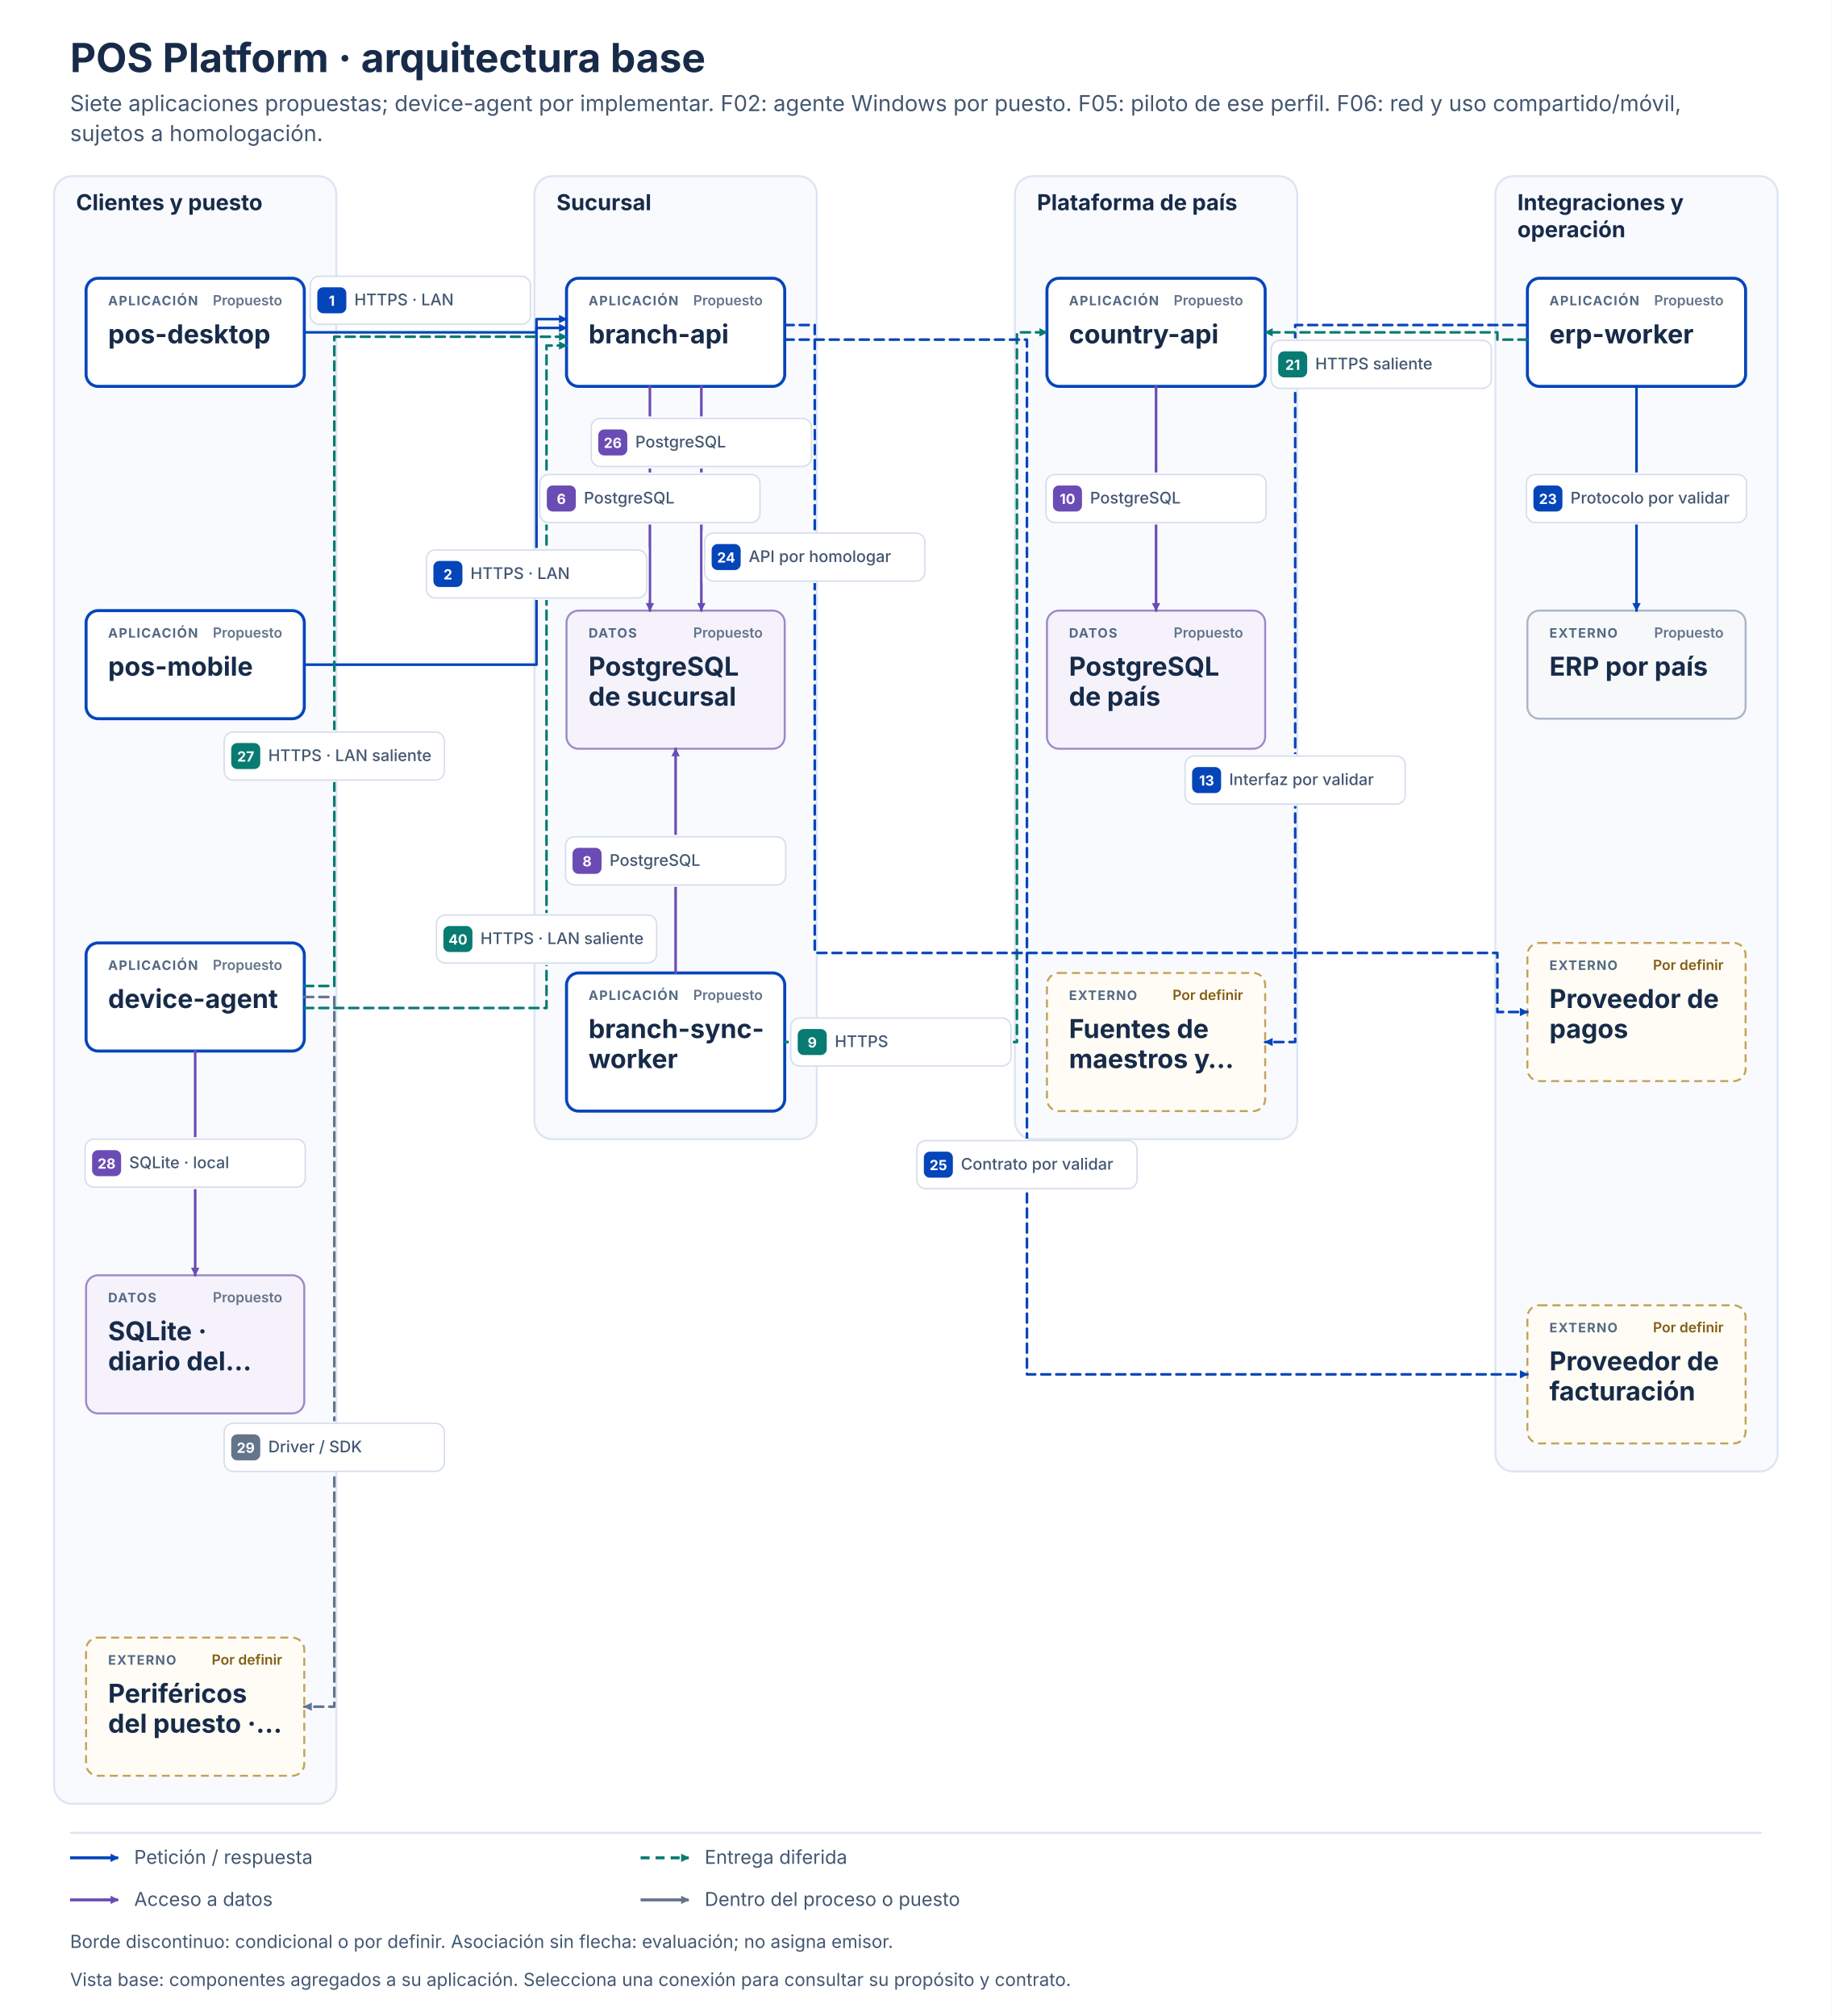
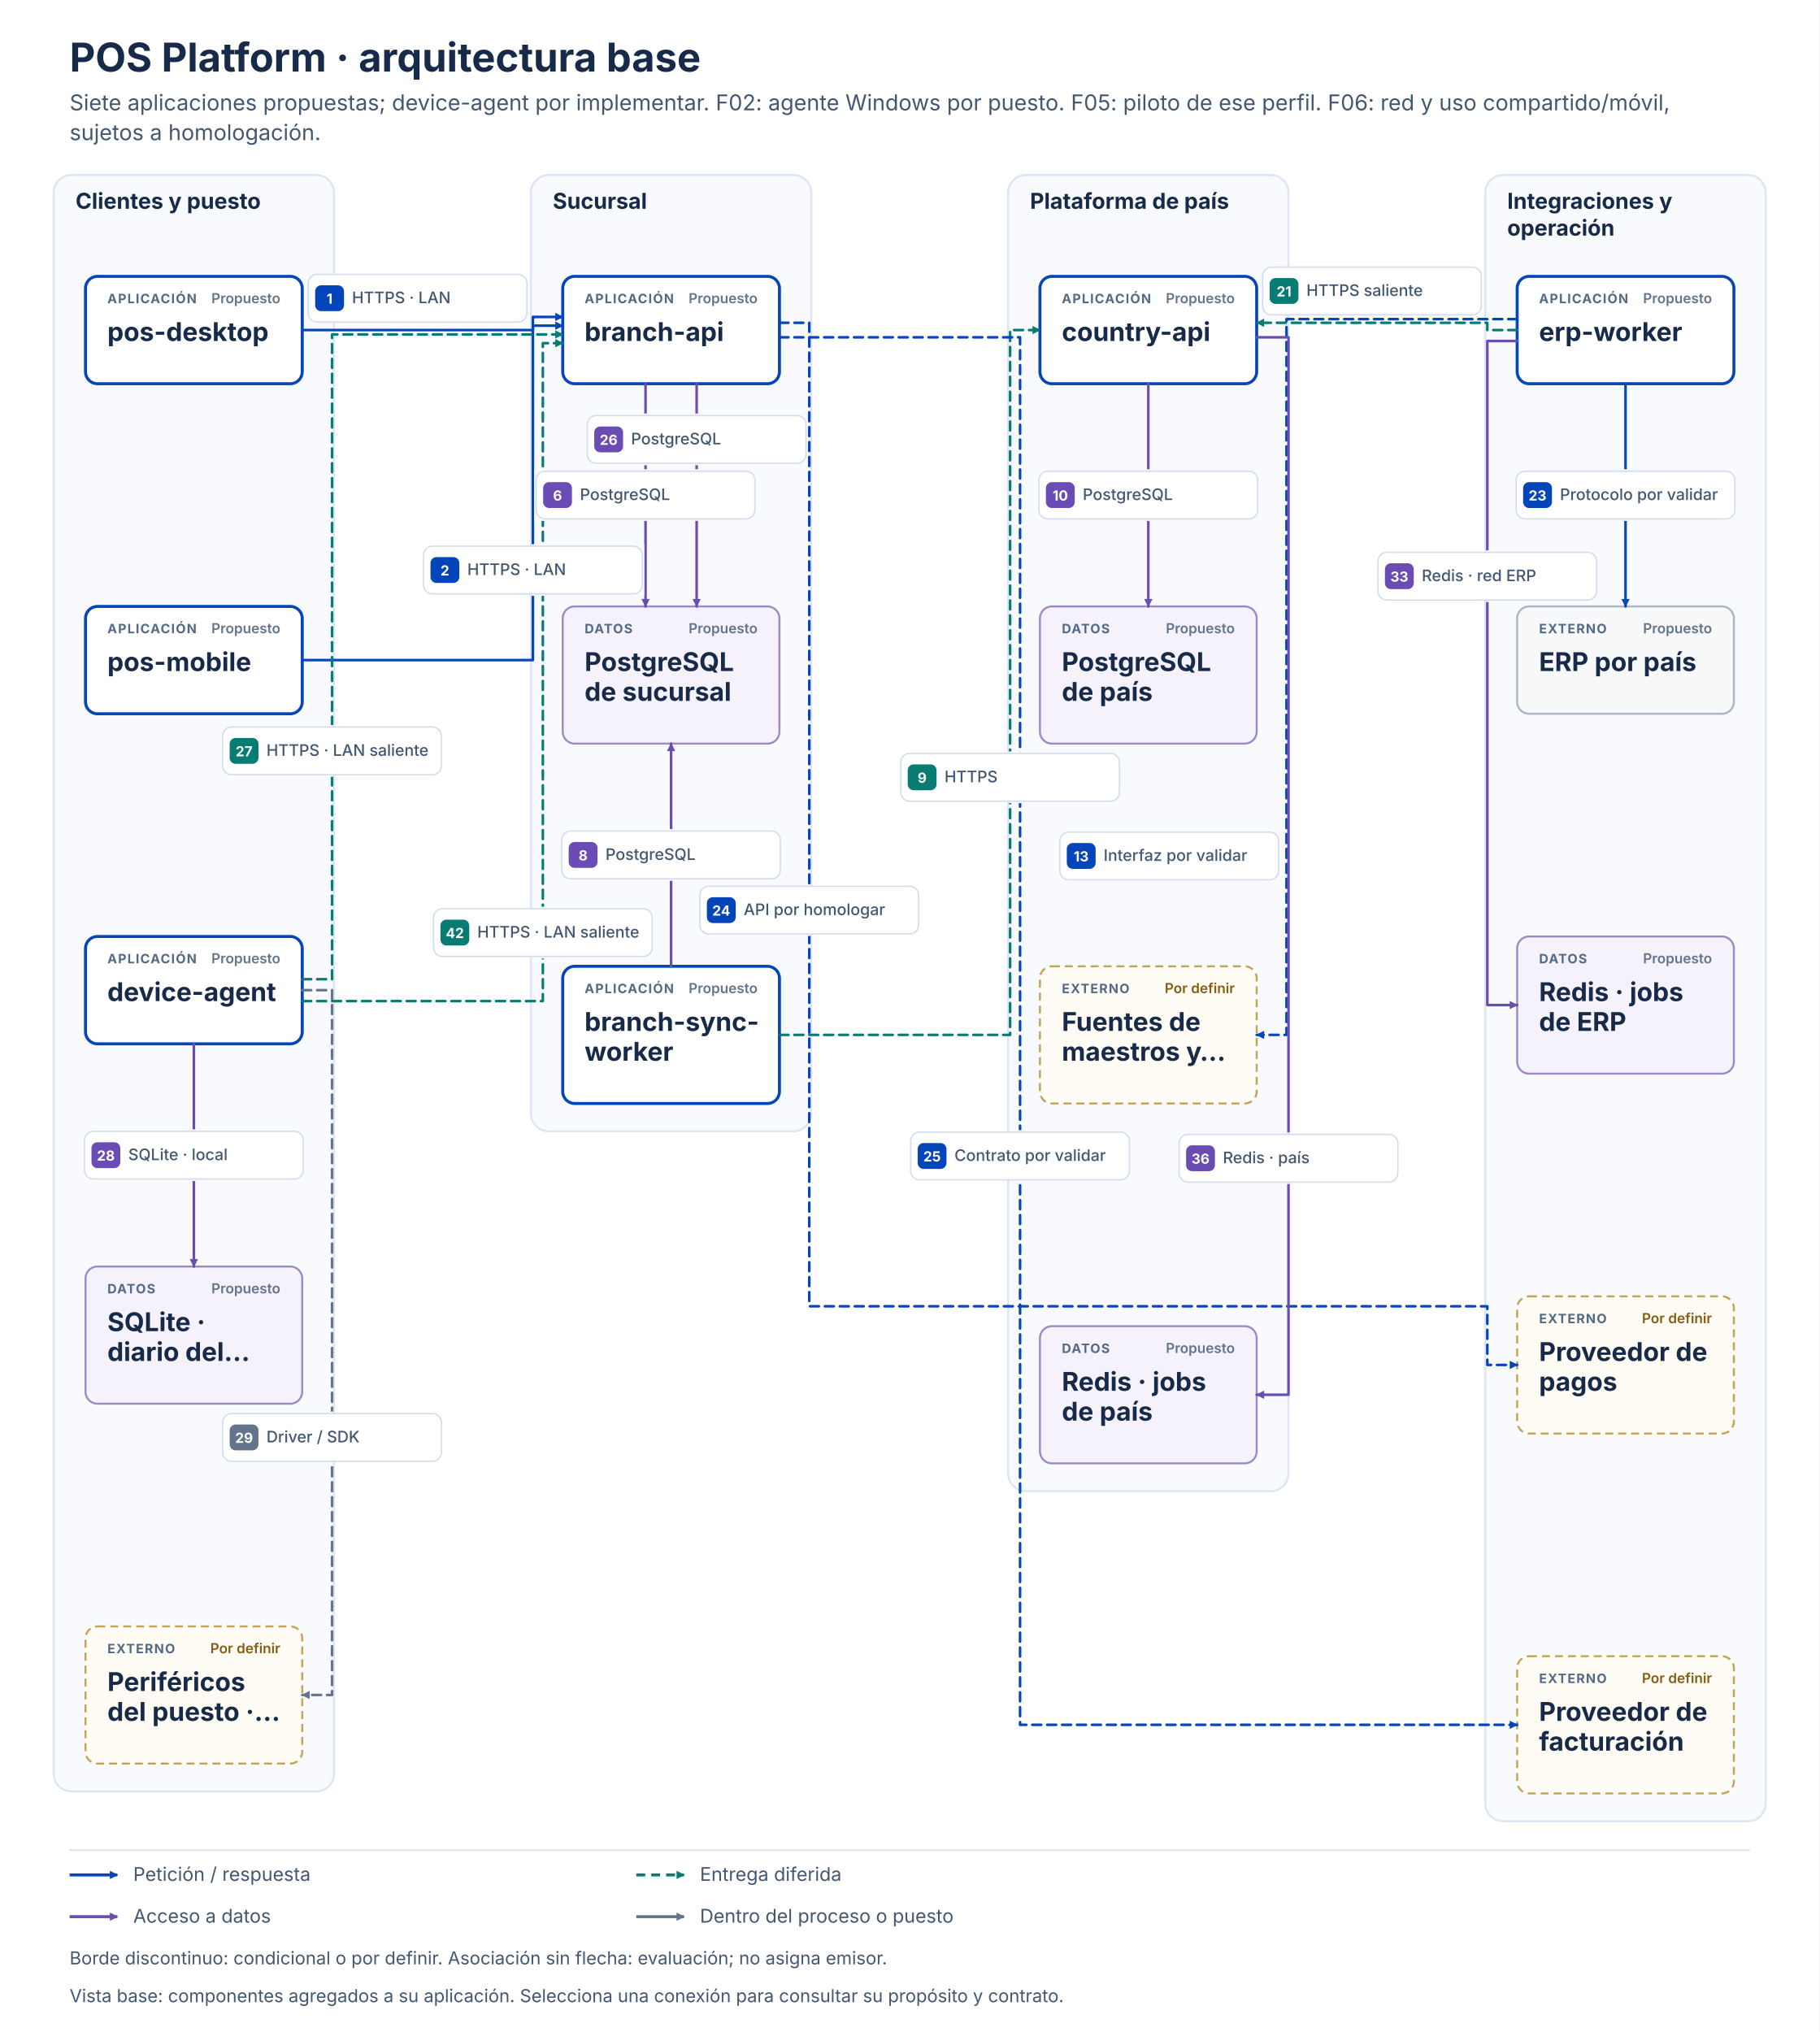
- <svg xmlns="http://www.w3.org/2000/svg" class="architecture-svg" viewBox="0 0 1830 2014" width="1830" height="2014" role="img" aria-labelledby="architecture-title architecture-description">
+ <svg xmlns="http://www.w3.org/2000/svg" class="architecture-svg" viewBox="0 0 1830 2044" width="1830" height="2044" role="img" aria-labelledby="architecture-title architecture-description">
  <defs>
    <style>
    .architecture-svg{font-family:Inter,system-ui,-apple-system,BlinkMacSystemFont,"Segoe UI",sans-serif;color:#172B49;background:#fff}
    .architecture-title,.architecture-node-title,.architecture-group-title{font-weight:700;fill:#172B49}
    .architecture-summary,.architecture-tech{fill:#435771}.architecture-tech{font-weight:500}
    .architecture-kind{font-weight:700;letter-spacing:1px;fill:#536984}.architecture-status{font-weight:600;fill:#64748B}
    .architecture-node-box{fill:#fff;stroke:#B4C5E3;stroke-width:2}.architecture-node[data-status="conditional"] .architecture-node-box,.architecture-node[data-status="unresolved"] .architecture-node-box{stroke-dasharray:8 5}
    .architecture-node[data-node-kind="app"] .architecture-node-box{stroke:#0545BA;stroke-width:3}.architecture-node[data-node-kind="data"] .architecture-node-box{fill:#F5F2FC;stroke:#9D89C8}
    .architecture-node[data-node-kind="external"] .architecture-node-box{fill:#F7F8FA;stroke:#AAB6C7}.architecture-node[data-status="unresolved"] .architecture-node-box{fill:#FFFCF5;stroke:#C5A256}
    .architecture-node[data-status="conditional"] .architecture-status{fill:#825D13}.architecture-node[data-status="unresolved"] .architecture-status{fill:#825D13}
    .architecture-edge-line{fill:none;stroke-width:2.6;stroke-linejoin:round;stroke-linecap:round}.architecture-edge-hit{fill:none;stroke:transparent;stroke-width:26;pointer-events:stroke}
    .architecture-edge-label{fill:#fff;stroke:#D4DDEB;stroke-width:1.4}.architecture-label-text{fill:#243B5A;font-weight:600}.architecture-label-protocol{fill:#435771;font-weight:500}.architecture-label-number{fill:#fff;font-weight:700}
    [data-item-id]{outline:none}[role="button"]{cursor:pointer}
    .architecture-node:is(:focus-visible,.is-selected,[aria-pressed="true"],[data-selected="true"]) .architecture-node-box{stroke:#0545BA;stroke-width:5;fill:#E9F0FE}
    .architecture-edge:is(:focus-visible,.is-selected,[aria-pressed="true"],[data-selected="true"]) .architecture-edge-line{stroke-width:5}
    .architecture-edge:is(:focus-visible,.is-selected,[aria-pressed="true"],[data-selected="true"]) .architecture-edge-label{stroke:#0545BA;stroke-width:3;fill:#E9F0FE}
    .architecture-node:is(.is-highlighted,.is-related) .architecture-node-box{stroke-width:4;stroke:#0545BA}.architecture-edge:is(.is-highlighted,.is-related) .architecture-edge-line{stroke-width:4}
    [data-item-id].is-muted{opacity:.2}
  </style>
-     <mask id="architecture-label-clearance" maskUnits="userSpaceOnUse" x="0" y="0" width="1830" height="2014">
-       <rect width="1830" height="2014" fill="#fff" />
+     <mask id="architecture-label-clearance" maskUnits="userSpaceOnUse" x="0" y="0" width="1830" height="2044">
+       <rect width="1830" height="2044" fill="#fff" />
      <rect x="308" y="274" width="224" height="52" fill="#000" />
      <rect x="424" y="547.4" width="224" height="52" fill="#000" />
      <rect x="537.3" y="472" width="224" height="52" fill="#000" />
      <rect x="563" y="834" width="224" height="52" fill="#000" />
-       <rect x="788" y="1015" width="224" height="52" fill="#000" />
+       <rect x="904" y="755.9" width="224" height="52" fill="#000" />
      <rect x="1043" y="472" width="224" height="52" fill="#000" />
-       <rect x="1182" y="753.3" width="224" height="52" fill="#000" />
-       <rect x="1268" y="338" width="224" height="52" fill="#000" />
+       <rect x="1064" y="835" width="224" height="52" fill="#000" />
+       <rect x="1268" y="266.7" width="224" height="52" fill="#000" />
      <rect x="1523" y="472" width="224" height="52" fill="#000" />
-       <rect x="702" y="530.5" width="224" height="52" fill="#000" />
-       <rect x="914" y="1137.5" width="224" height="52" fill="#000" />
+       <rect x="702" y="889.5" width="224" height="52" fill="#000" />
+       <rect x="914" y="1136.8" width="224" height="52" fill="#000" />
      <rect x="588.7" y="416" width="224" height="52" fill="#000" />
      <rect x="222" y="729.3" width="224" height="52" fill="#000" />
      <rect x="83" y="1136" width="224" height="52" fill="#000" />
      <rect x="222" y="1419.9" width="224" height="52" fill="#000" />
+       <rect x="1384" y="553.6" width="224" height="52" fill="#000" />
+       <rect x="1184" y="1139.1" width="224" height="52" fill="#000" />
      <rect x="434" y="912.1" width="224" height="52" fill="#000" />
    </mask>
    <clipPath id="architecture-route-hit-area" clipPathUnits="userSpaceOnUse">
-       <path clip-rule="evenodd" fill-rule="evenodd" d="M 0 0 h 1830 v 2014 h -1830 Z M 86 278 h 218 v 108 h -218 Z M 86 610 h 218 v 108 h -218 Z M 86 942 h 218 v 108 h -218 Z M 86 1274 h 218 v 138 h -218 Z M 86 1636 h 218 v 138 h -218 Z M 566 278 h 218 v 108 h -218 Z M 566 610 h 218 v 138 h -218 Z M 566 972 h 218 v 138 h -218 Z M 1046 278 h 218 v 108 h -218 Z M 1046 610 h 218 v 138 h -218 Z M 1046 972 h 218 v 138 h -218 Z M 1526 278 h 218 v 108 h -218 Z M 1526 610 h 218 v 108 h -218 Z M 1526 942 h 218 v 138 h -218 Z M 1526 1304 h 218 v 138 h -218 Z M 309 275 h 222 v 50 h -222 Z M 425 548.4 h 222 v 50 h -222 Z M 538.3 473 h 222 v 50 h -222 Z M 564 835 h 222 v 50 h -222 Z M 789 1016 h 222 v 50 h -222 Z M 1044 473 h 222 v 50 h -222 Z M 1183 754.3 h 222 v 50 h -222 Z M 1269 339 h 222 v 50 h -222 Z M 1524 473 h 222 v 50 h -222 Z M 703 531.5 h 222 v 50 h -222 Z M 915 1138.5 h 222 v 50 h -222 Z M 589.7 417 h 222 v 50 h -222 Z M 223 730.3 h 222 v 50 h -222 Z M 84 1137 h 222 v 50 h -222 Z M 223 1420.9 h 222 v 50 h -222 Z M 435 913.1 h 222 v 50 h -222 Z" />
+       <path clip-rule="evenodd" fill-rule="evenodd" d="M 0 0 h 1830 v 2044 h -1830 Z M 86 278 h 218 v 108 h -218 Z M 86 610 h 218 v 108 h -218 Z M 86 942 h 218 v 108 h -218 Z M 86 1274 h 218 v 138 h -218 Z M 86 1636 h 218 v 138 h -218 Z M 566 278 h 218 v 108 h -218 Z M 566 610 h 218 v 138 h -218 Z M 566 972 h 218 v 138 h -218 Z M 1046 278 h 218 v 108 h -218 Z M 1046 610 h 218 v 138 h -218 Z M 1046 972 h 218 v 138 h -218 Z M 1046 1334 h 218 v 138 h -218 Z M 1526 278 h 218 v 108 h -218 Z M 1526 610 h 218 v 108 h -218 Z M 1526 942 h 218 v 138 h -218 Z M 1526 1304 h 218 v 138 h -218 Z M 1526 1666 h 218 v 138 h -218 Z M 309 275 h 222 v 50 h -222 Z M 425 548.4 h 222 v 50 h -222 Z M 538.3 473 h 222 v 50 h -222 Z M 564 835 h 222 v 50 h -222 Z M 905 756.9 h 222 v 50 h -222 Z M 1044 473 h 222 v 50 h -222 Z M 1065 836 h 222 v 50 h -222 Z M 1269 267.7 h 222 v 50 h -222 Z M 1524 473 h 222 v 50 h -222 Z M 703 890.5 h 222 v 50 h -222 Z M 915 1137.8 h 222 v 50 h -222 Z M 589.7 417 h 222 v 50 h -222 Z M 223 730.3 h 222 v 50 h -222 Z M 84 1137 h 222 v 50 h -222 Z M 223 1420.9 h 222 v 50 h -222 Z M 1385 554.6 h 222 v 50 h -222 Z M 1185 1140.1 h 222 v 50 h -222 Z M 435 913.1 h 222 v 50 h -222 Z" />
    </clipPath>
    <marker id="architecture-arrow-sync" viewBox="0 0 12 12" refX="10" refY="6" markerWidth="10" markerHeight="10" orient="auto-start-reverse" markerUnits="userSpaceOnUse">
      <path d="M 1 1 L 11 6 L 1 11 Z" fill="#0545BA" />
    </marker>
    <marker id="architecture-arrow-async" viewBox="0 0 12 12" refX="10" refY="6" markerWidth="10" markerHeight="10" orient="auto-start-reverse" markerUnits="userSpaceOnUse">
      <path d="M 1 1 L 11 6 L 1 11 Z" fill="#087B72" />
    </marker>
    <marker id="architecture-arrow-data" viewBox="0 0 12 12" refX="10" refY="6" markerWidth="10" markerHeight="10" orient="auto-start-reverse" markerUnits="userSpaceOnUse">
      <path d="M 1 1 L 11 6 L 1 11 Z" fill="#6B4CB4" />
    </marker>
    <marker id="architecture-arrow-local" viewBox="0 0 12 12" refX="10" refY="6" markerWidth="10" markerHeight="10" orient="auto-start-reverse" markerUnits="userSpaceOnUse">
      <path d="M 1 1 L 11 6 L 1 11 Z" fill="#64748B" />
    </marker>
  </defs>
-   <rect width="1830" height="2014" fill="#fff" />
+   <rect width="1830" height="2044" fill="#fff" />
  <text class="architecture-title" x="70" y="72" font-size="40">
    <tspan x="70" dy="0">POS Platform · arquitectura base</tspan>
  </text>
  <text class="architecture-summary" x="70" y="111" font-size="22">
    <tspan x="70" dy="0">Siete aplicaciones propuestas; device-agent por implementar. F02: agente Windows por puesto. F05: piloto de ese perfil. F06: red y uso compartido/móvil,</tspan>
    <tspan x="70" dy="30">sujetos a homologación.</tspan>
  </text>
  <g class="architecture-group">
    <rect x="54" y="176" width="282" height="1626" rx="18" fill="#F8FAFE" stroke="#DCE5F3" stroke-width="2" />
    <text class="architecture-group-title" x="76" y="210" font-size="22">
      <tspan x="76" dy="0">Clientes y puesto</tspan>
    </text>
  </g>
  <g class="architecture-group">
    <rect x="534" y="176" width="282" height="962" rx="18" fill="#F8FAFE" stroke="#DCE5F3" stroke-width="2" />
    <text class="architecture-group-title" x="556" y="210" font-size="22">
      <tspan x="556" dy="0">Sucursal</tspan>
    </text>
  </g>
  <g class="architecture-group">
-     <rect x="1014" y="176" width="282" height="962" rx="18" fill="#F8FAFE" stroke="#DCE5F3" stroke-width="2" />
+     <rect x="1014" y="176" width="282" height="1324" rx="18" fill="#F8FAFE" stroke="#DCE5F3" stroke-width="2" />
    <text class="architecture-group-title" x="1036" y="210" font-size="22">
      <tspan x="1036" dy="0">Plataforma de país</tspan>
    </text>
  </g>
  <g class="architecture-group">
-     <rect x="1494" y="176" width="282" height="1294" rx="18" fill="#F8FAFE" stroke="#DCE5F3" stroke-width="2" />
+     <rect x="1494" y="176" width="282" height="1656" rx="18" fill="#F8FAFE" stroke="#DCE5F3" stroke-width="2" />
    <text class="architecture-group-title" x="1516" y="210" font-size="22">
      <tspan x="1516" dy="0">Integraciones y</tspan>
      <tspan x="1516" dy="27">operación</tspan>
    </text>
  </g>
  <g class="architecture-node" data-node-kind="app" data-status="proposed" data-item-id="desktop" data-item-kind="node">
    <rect class="architecture-node-box" x="86" y="278" width="218" height="108" rx="12" />
    <text class="architecture-kind" x="108" y="305" font-size="13">
      <tspan x="108" dy="0">APLICACIÓN</tspan>
    </text>
    <text class="architecture-status" x="282" y="305" font-size="14" text-anchor="end">Propuesto</text>
    <text class="architecture-node-title" x="108" y="343" font-size="26">
      <tspan x="108" dy="0">pos-desktop</tspan>
    </text>
    <text class="architecture-tech" x="108" y="278" font-size="18" />
    <text class="architecture-summary" x="108" y="278" font-size="19" />
  </g>
  <g class="architecture-node" data-node-kind="app" data-status="proposed" data-item-id="mobile" data-item-kind="node">
    <rect class="architecture-node-box" x="86" y="610" width="218" height="108" rx="12" />
    <text class="architecture-kind" x="108" y="637" font-size="13">
      <tspan x="108" dy="0">APLICACIÓN</tspan>
    </text>
    <text class="architecture-status" x="282" y="637" font-size="14" text-anchor="end">Propuesto</text>
    <text class="architecture-node-title" x="108" y="675" font-size="26">
      <tspan x="108" dy="0">pos-mobile</tspan>
    </text>
    <text class="architecture-tech" x="108" y="610" font-size="18" />
    <text class="architecture-summary" x="108" y="610" font-size="19" />
  </g>
  <g class="architecture-node" data-node-kind="app" data-status="proposed" data-item-id="bridge" data-item-kind="node">
    <rect class="architecture-node-box" x="86" y="942" width="218" height="108" rx="12" />
    <text class="architecture-kind" x="108" y="969" font-size="13">
      <tspan x="108" dy="0">APLICACIÓN</tspan>
    </text>
    <text class="architecture-status" x="282" y="969" font-size="14" text-anchor="end">Propuesto</text>
    <text class="architecture-node-title" x="108" y="1007" font-size="26">
      <tspan x="108" dy="0">device-agent</tspan>
    </text>
    <text class="architecture-tech" x="108" y="942" font-size="18" />
    <text class="architecture-summary" x="108" y="942" font-size="19" />
  </g>
  <g class="architecture-node" data-node-kind="data" data-status="proposed" data-item-id="device-journal" data-item-kind="node">
    <rect class="architecture-node-box" x="86" y="1274" width="218" height="138" rx="12" />
    <text class="architecture-kind" x="108" y="1301" font-size="13">
      <tspan x="108" dy="0">DATOS</tspan>
    </text>
    <text class="architecture-status" x="282" y="1301" font-size="14" text-anchor="end">Propuesto</text>
    <text class="architecture-node-title" x="108" y="1339" font-size="26">
      <tspan x="108" dy="0">SQLite ·</tspan>
      <tspan x="108" dy="30">diario del…</tspan>
    </text>
    <text class="architecture-tech" x="108" y="1274" font-size="18" />
    <text class="architecture-summary" x="108" y="1274" font-size="19" />
  </g>
  <g class="architecture-node" data-node-kind="external" data-status="unresolved" data-item-id="devices" data-item-kind="node">
    <rect class="architecture-node-box" x="86" y="1636" width="218" height="138" rx="12" />
    <text class="architecture-kind" x="108" y="1663" font-size="13">
      <tspan x="108" dy="0">EXTERNO</tspan>
    </text>
    <text class="architecture-status" x="282" y="1663" font-size="14" text-anchor="end">Por definir</text>
    <text class="architecture-node-title" x="108" y="1701" font-size="26">
      <tspan x="108" dy="0">Periféricos</tspan>
      <tspan x="108" dy="30">del puesto ·…</tspan>
    </text>
    <text class="architecture-tech" x="108" y="1636" font-size="18" />
    <text class="architecture-summary" x="108" y="1636" font-size="19" />
  </g>
  <g class="architecture-node" data-node-kind="app" data-status="proposed" data-item-id="branch-api" data-item-kind="node">
    <rect class="architecture-node-box" x="566" y="278" width="218" height="108" rx="12" />
    <text class="architecture-kind" x="588" y="305" font-size="13">
      <tspan x="588" dy="0">APLICACIÓN</tspan>
    </text>
    <text class="architecture-status" x="762" y="305" font-size="14" text-anchor="end">Propuesto</text>
    <text class="architecture-node-title" x="588" y="343" font-size="26">
      <tspan x="588" dy="0">branch-api</tspan>
    </text>
    <text class="architecture-tech" x="588" y="278" font-size="18" />
    <text class="architecture-summary" x="588" y="278" font-size="19" />
  </g>
  <g class="architecture-node" data-node-kind="data" data-status="proposed" data-item-id="branch-db" data-item-kind="node">
    <rect class="architecture-node-box" x="566" y="610" width="218" height="138" rx="12" />
    <text class="architecture-kind" x="588" y="637" font-size="13">
      <tspan x="588" dy="0">DATOS</tspan>
    </text>
    <text class="architecture-status" x="762" y="637" font-size="14" text-anchor="end">Propuesto</text>
    <text class="architecture-node-title" x="588" y="675" font-size="26">
      <tspan x="588" dy="0">PostgreSQL</tspan>
      <tspan x="588" dy="30">de sucursal</tspan>
    </text>
    <text class="architecture-tech" x="588" y="610" font-size="18" />
    <text class="architecture-summary" x="588" y="610" font-size="19" />
  </g>
  <g class="architecture-node" data-node-kind="app" data-status="proposed" data-item-id="branch-sync" data-item-kind="node">
    <rect class="architecture-node-box" x="566" y="972" width="218" height="138" rx="12" />
    <text class="architecture-kind" x="588" y="999" font-size="13">
      <tspan x="588" dy="0">APLICACIÓN</tspan>
    </text>
    <text class="architecture-status" x="762" y="999" font-size="14" text-anchor="end">Propuesto</text>
    <text class="architecture-node-title" x="588" y="1037" font-size="26">
      <tspan x="588" dy="0">branch-sync-</tspan>
      <tspan x="588" dy="30">worker</tspan>
    </text>
    <text class="architecture-tech" x="588" y="972" font-size="18" />
    <text class="architecture-summary" x="588" y="972" font-size="19" />
  </g>
  <g class="architecture-node" data-node-kind="app" data-status="proposed" data-item-id="country-api" data-item-kind="node">
    <rect class="architecture-node-box" x="1046" y="278" width="218" height="108" rx="12" />
    <text class="architecture-kind" x="1068" y="305" font-size="13">
      <tspan x="1068" dy="0">APLICACIÓN</tspan>
    </text>
    <text class="architecture-status" x="1242" y="305" font-size="14" text-anchor="end">Propuesto</text>
    <text class="architecture-node-title" x="1068" y="343" font-size="26">
      <tspan x="1068" dy="0">country-api</tspan>
    </text>
    <text class="architecture-tech" x="1068" y="278" font-size="18" />
    <text class="architecture-summary" x="1068" y="278" font-size="19" />
  </g>
  <g class="architecture-node" data-node-kind="data" data-status="proposed" data-item-id="country-db" data-item-kind="node">
    <rect class="architecture-node-box" x="1046" y="610" width="218" height="138" rx="12" />
    <text class="architecture-kind" x="1068" y="637" font-size="13">
      <tspan x="1068" dy="0">DATOS</tspan>
    </text>
    <text class="architecture-status" x="1242" y="637" font-size="14" text-anchor="end">Propuesto</text>
    <text class="architecture-node-title" x="1068" y="675" font-size="26">
      <tspan x="1068" dy="0">PostgreSQL</tspan>
      <tspan x="1068" dy="30">de país</tspan>
    </text>
    <text class="architecture-tech" x="1068" y="610" font-size="18" />
    <text class="architecture-summary" x="1068" y="610" font-size="19" />
  </g>
  <g class="architecture-node" data-node-kind="external" data-status="unresolved" data-item-id="masters" data-item-kind="node">
    <rect class="architecture-node-box" x="1046" y="972" width="218" height="138" rx="12" />
    <text class="architecture-kind" x="1068" y="999" font-size="13">
      <tspan x="1068" dy="0">EXTERNO</tspan>
    </text>
    <text class="architecture-status" x="1242" y="999" font-size="14" text-anchor="end">Por definir</text>
    <text class="architecture-node-title" x="1068" y="1037" font-size="26">
      <tspan x="1068" dy="0">Fuentes de</tspan>
      <tspan x="1068" dy="30">maestros y…</tspan>
    </text>
    <text class="architecture-tech" x="1068" y="972" font-size="18" />
    <text class="architecture-summary" x="1068" y="972" font-size="19" />
  </g>
+   <g class="architecture-node" data-node-kind="data" data-status="proposed" data-item-id="country-redis-jobs" data-item-kind="node">
+     <rect class="architecture-node-box" x="1046" y="1334" width="218" height="138" rx="12" />
+     <text class="architecture-kind" x="1068" y="1361" font-size="13">
+       <tspan x="1068" dy="0">DATOS</tspan>
+     </text>
+     <text class="architecture-status" x="1242" y="1361" font-size="14" text-anchor="end">Propuesto</text>
+     <text class="architecture-node-title" x="1068" y="1399" font-size="26">
+       <tspan x="1068" dy="0">Redis · jobs</tspan>
+       <tspan x="1068" dy="30">de país</tspan>
+     </text>
+     <text class="architecture-tech" x="1068" y="1334" font-size="18" />
+     <text class="architecture-summary" x="1068" y="1334" font-size="19" />
+   </g>
  <g class="architecture-node" data-node-kind="app" data-status="proposed" data-item-id="erp-worker" data-item-kind="node">
    <rect class="architecture-node-box" x="1526" y="278" width="218" height="108" rx="12" />
    <text class="architecture-kind" x="1548" y="305" font-size="13">
      <tspan x="1548" dy="0">APLICACIÓN</tspan>
    </text>
    <text class="architecture-status" x="1722" y="305" font-size="14" text-anchor="end">Propuesto</text>
    <text class="architecture-node-title" x="1548" y="343" font-size="26">
      <tspan x="1548" dy="0">erp-worker</tspan>
    </text>
    <text class="architecture-tech" x="1548" y="278" font-size="18" />
    <text class="architecture-summary" x="1548" y="278" font-size="19" />
  </g>
  <g class="architecture-node" data-node-kind="external" data-status="proposed" data-item-id="erp" data-item-kind="node">
    <rect class="architecture-node-box" x="1526" y="610" width="218" height="108" rx="12" />
    <text class="architecture-kind" x="1548" y="637" font-size="13">
      <tspan x="1548" dy="0">EXTERNO</tspan>
    </text>
    <text class="architecture-status" x="1722" y="637" font-size="14" text-anchor="end">Propuesto</text>
    <text class="architecture-node-title" x="1548" y="675" font-size="26">
      <tspan x="1548" dy="0">ERP por país</tspan>
    </text>
    <text class="architecture-tech" x="1548" y="610" font-size="18" />
    <text class="architecture-summary" x="1548" y="610" font-size="19" />
  </g>
-   <g class="architecture-node" data-node-kind="external" data-status="unresolved" data-item-id="payments" data-item-kind="node">
+   <g class="architecture-node" data-node-kind="data" data-status="proposed" data-item-id="redis-jobs" data-item-kind="node">
    <rect class="architecture-node-box" x="1526" y="942" width="218" height="138" rx="12" />
    <text class="architecture-kind" x="1548" y="969" font-size="13">
-       <tspan x="1548" dy="0">EXTERNO</tspan>
-     </text>
-     <text class="architecture-status" x="1722" y="969" font-size="14" text-anchor="end">Por definir</text>
+       <tspan x="1548" dy="0">DATOS</tspan>
+     </text>
+     <text class="architecture-status" x="1722" y="969" font-size="14" text-anchor="end">Propuesto</text>
    <text class="architecture-node-title" x="1548" y="1007" font-size="26">
-       <tspan x="1548" dy="0">Proveedor de</tspan>
-       <tspan x="1548" dy="30">pagos</tspan>
+       <tspan x="1548" dy="0">Redis · jobs</tspan>
+       <tspan x="1548" dy="30">de ERP</tspan>
    </text>
    <text class="architecture-tech" x="1548" y="942" font-size="18" />
    <text class="architecture-summary" x="1548" y="942" font-size="19" />
  </g>
-   <g class="architecture-node" data-node-kind="external" data-status="unresolved" data-item-id="fiscal" data-item-kind="node">
+   <g class="architecture-node" data-node-kind="external" data-status="unresolved" data-item-id="payments" data-item-kind="node">
    <rect class="architecture-node-box" x="1526" y="1304" width="218" height="138" rx="12" />
    <text class="architecture-kind" x="1548" y="1331" font-size="13">
      <tspan x="1548" dy="0">EXTERNO</tspan>
    </text>
    <text class="architecture-status" x="1722" y="1331" font-size="14" text-anchor="end">Por definir</text>
    <text class="architecture-node-title" x="1548" y="1369" font-size="26">
      <tspan x="1548" dy="0">Proveedor de</tspan>
-       <tspan x="1548" dy="30">facturación</tspan>
+       <tspan x="1548" dy="30">pagos</tspan>
    </text>
    <text class="architecture-tech" x="1548" y="1304" font-size="18" />
    <text class="architecture-summary" x="1548" y="1304" font-size="19" />
+   </g>
+   <g class="architecture-node" data-node-kind="external" data-status="unresolved" data-item-id="fiscal" data-item-kind="node">
+     <rect class="architecture-node-box" x="1526" y="1666" width="218" height="138" rx="12" />
+     <text class="architecture-kind" x="1548" y="1693" font-size="13">
+       <tspan x="1548" dy="0">EXTERNO</tspan>
+     </text>
+     <text class="architecture-status" x="1722" y="1693" font-size="14" text-anchor="end">Por definir</text>
+     <text class="architecture-node-title" x="1548" y="1731" font-size="26">
+       <tspan x="1548" dy="0">Proveedor de</tspan>
+       <tspan x="1548" dy="30">facturación</tspan>
+     </text>
+     <text class="architecture-tech" x="1548" y="1666" font-size="18" />
+     <text class="architecture-summary" x="1548" y="1666" font-size="19" />
  </g>
  <g class="architecture-edge" data-from="desktop" data-to="branch-api" data-relation="communication" data-mode="sync" data-status="proposed" data-item-id="desktop-api" data-item-kind="edge">
    <path class="architecture-edge-hit" d="M 304 332 L 536 332 L 536 318.8 L 566 318.8" clip-path="url(#architecture-route-hit-area)" />
    <path class="architecture-edge-line" d="M 304 332 L 536 332 L 536 318.8 L 566 318.8" stroke="#0545BA" marker-end="url(#architecture-arrow-sync)" mask="url(#architecture-label-clearance)" pointer-events="none" />
    <rect class="architecture-edge-label" x="310" y="276" width="220" height="48" rx="9" />
    <rect x="317" y="287" width="29" height="26" rx="6" fill="#0545BA" />
    <text class="architecture-label-number" x="331.5" y="305.5" text-anchor="middle" font-size="14">1</text>
    <text class="architecture-label-text" x="354" y="298" font-size="17" />
    <text class="architecture-label-protocol" x="354" y="305" font-size="16">
      <tspan x="354" dy="0">HTTPS · LAN</tspan>
    </text>
  </g>
  <g class="architecture-edge" data-from="mobile" data-to="branch-api" data-relation="communication" data-mode="sync" data-status="proposed" data-item-id="mobile-api" data-item-kind="edge">
    <path class="architecture-edge-hit" d="M 304 664 L 536 664 L 536 327.6 L 566 327.6" clip-path="url(#architecture-route-hit-area)" />
    <path class="architecture-edge-line" d="M 304 664 L 536 664 L 536 327.6 L 566 327.6" stroke="#0545BA" marker-end="url(#architecture-arrow-sync)" mask="url(#architecture-label-clearance)" pointer-events="none" />
    <rect class="architecture-edge-label" x="426" y="549.4" width="220" height="48" rx="9" />
    <rect x="433" y="560.4" width="29" height="26" rx="6" fill="#0545BA" />
    <text class="architecture-label-number" x="447.5" y="578.9" text-anchor="middle" font-size="14">2</text>
    <text class="architecture-label-text" x="470" y="571.4" font-size="17" />
    <text class="architecture-label-protocol" x="470" y="578.4" font-size="16">
      <tspan x="470" dy="0">HTTPS · LAN</tspan>
    </text>
  </g>
  <g class="architecture-edge" data-from="branch-api" data-to="branch-db" data-relation="communication" data-mode="data" data-status="proposed" data-item-id="commit-local" data-item-kind="edge">
    <path class="architecture-edge-hit" d="M 649.3 386 L 649.3 610" clip-path="url(#architecture-route-hit-area)" />
    <path class="architecture-edge-line" d="M 649.3 386 L 649.3 610" stroke="#6B4CB4" marker-end="url(#architecture-arrow-data)" mask="url(#architecture-label-clearance)" pointer-events="none" />
    <rect class="architecture-edge-label" x="539.3" y="474" width="220" height="48" rx="9" />
    <rect x="546.3" y="485" width="29" height="26" rx="6" fill="#6B4CB4" />
    <text class="architecture-label-number" x="560.8" y="503.5" text-anchor="middle" font-size="14">6</text>
    <text class="architecture-label-text" x="583.3" y="496" font-size="17" />
    <text class="architecture-label-protocol" x="583.3" y="503" font-size="16">
      <tspan x="583.3" dy="0">PostgreSQL</tspan>
    </text>
  </g>
  <g class="architecture-edge" data-from="branch-sync" data-to="branch-db" data-relation="communication" data-mode="data" data-status="proposed" data-item-id="sync-local" data-item-kind="edge">
    <path class="architecture-edge-hit" d="M 675 972 L 675 748" clip-path="url(#architecture-route-hit-area)" />
    <path class="architecture-edge-line" d="M 675 972 L 675 748" stroke="#6B4CB4" marker-end="url(#architecture-arrow-data)" mask="url(#architecture-label-clearance)" pointer-events="none" />
    <rect class="architecture-edge-label" x="565" y="836" width="220" height="48" rx="9" />
    <rect x="572" y="847" width="29" height="26" rx="6" fill="#6B4CB4" />
    <text class="architecture-label-number" x="586.5" y="865.5" text-anchor="middle" font-size="14">8</text>
    <text class="architecture-label-text" x="609" y="858" font-size="17" />
    <text class="architecture-label-protocol" x="609" y="865" font-size="16">
      <tspan x="609" dy="0">PostgreSQL</tspan>
    </text>
  </g>
  <g class="architecture-edge" data-from="branch-sync" data-to="country-api" data-relation="communication" data-mode="async" data-status="proposed" data-item-id="sync-country" data-item-kind="edge">
    <path class="architecture-edge-hit" d="M 784 1041 L 1016 1041 L 1016 332 L 1046 332" clip-path="url(#architecture-route-hit-area)" />
    <path class="architecture-edge-line" d="M 784 1041 L 1016 1041 L 1016 332 L 1046 332" stroke="#087B72" stroke-dasharray="9 6" marker-end="url(#architecture-arrow-async)" mask="url(#architecture-label-clearance)" pointer-events="none" />
-     <rect class="architecture-edge-label" x="790" y="1017" width="220" height="48" rx="9" />
-     <rect x="797" y="1028" width="29" height="26" rx="6" fill="#087B72" />
-     <text class="architecture-label-number" x="811.5" y="1046.5" text-anchor="middle" font-size="14">9</text>
-     <text class="architecture-label-text" x="834" y="1039" font-size="17" />
-     <text class="architecture-label-protocol" x="834" y="1046" font-size="16">
-       <tspan x="834" dy="0">HTTPS</tspan>
+     <rect class="architecture-edge-label" x="906" y="757.9" width="220" height="48" rx="9" />
+     <rect x="913" y="768.9" width="29" height="26" rx="6" fill="#087B72" />
+     <text class="architecture-label-number" x="927.5" y="787.4" text-anchor="middle" font-size="14">9</text>
+     <text class="architecture-label-text" x="950" y="779.9" font-size="17" />
+     <text class="architecture-label-protocol" x="950" y="786.9" font-size="16">
+       <tspan x="950" dy="0">HTTPS</tspan>
    </text>
  </g>
  <g class="architecture-edge" data-from="country-api" data-to="country-db" data-relation="communication" data-mode="data" data-status="proposed" data-item-id="accept-country" data-item-kind="edge">
    <path class="architecture-edge-hit" d="M 1155 386 L 1155 610" clip-path="url(#architecture-route-hit-area)" />
    <path class="architecture-edge-line" d="M 1155 386 L 1155 610" stroke="#6B4CB4" marker-end="url(#architecture-arrow-data)" mask="url(#architecture-label-clearance)" pointer-events="none" />
    <rect class="architecture-edge-label" x="1045" y="474" width="220" height="48" rx="9" />
    <rect x="1052" y="485" width="29" height="26" rx="6" fill="#6B4CB4" />
    <text class="architecture-label-number" x="1066.5" y="503.5" text-anchor="middle" font-size="14">10</text>
    <text class="architecture-label-text" x="1089" y="496" font-size="17" />
    <text class="architecture-label-protocol" x="1089" y="503" font-size="16">
      <tspan x="1089" dy="0">PostgreSQL</tspan>
    </text>
  </g>
  <g class="architecture-edge" data-from="erp-worker" data-to="masters" data-relation="communication" data-mode="sync" data-status="unresolved" data-item-id="fetch-source" data-item-kind="edge">
-     <path class="architecture-edge-hit" d="M 1526 324.7 L 1294 324.7 L 1294 1041 L 1264 1041" clip-path="url(#architecture-route-hit-area)" />
-     <path class="architecture-edge-line" d="M 1526 324.7 L 1294 324.7 L 1294 1041 L 1264 1041" stroke="#0545BA" stroke-dasharray="9 6" marker-end="url(#architecture-arrow-sync)" mask="url(#architecture-label-clearance)" pointer-events="none" />
-     <rect class="architecture-edge-label" x="1184" y="755.3" width="220" height="48" rx="9" />
-     <rect x="1191" y="766.3" width="29" height="26" rx="6" fill="#0545BA" />
-     <text class="architecture-label-number" x="1205.5" y="784.8" text-anchor="middle" font-size="14">13</text>
-     <text class="architecture-label-text" x="1228" y="777.3" font-size="17" />
-     <text class="architecture-label-protocol" x="1228" y="784.3" font-size="16">
-       <tspan x="1228" dy="0">Interfaz por validar</tspan>
+     <path class="architecture-edge-hit" d="M 1526 321 L 1294 321 L 1294 1041 L 1264 1041" clip-path="url(#architecture-route-hit-area)" />
+     <path class="architecture-edge-line" d="M 1526 321 L 1294 321 L 1294 1041 L 1264 1041" stroke="#0545BA" stroke-dasharray="9 6" marker-end="url(#architecture-arrow-sync)" mask="url(#architecture-label-clearance)" pointer-events="none" />
+     <rect class="architecture-edge-label" x="1066" y="837" width="220" height="48" rx="9" />
+     <rect x="1073" y="848" width="29" height="26" rx="6" fill="#0545BA" />
+     <text class="architecture-label-number" x="1087.5" y="866.5" text-anchor="middle" font-size="14">13</text>
+     <text class="architecture-label-text" x="1110" y="859" font-size="17" />
+     <text class="architecture-label-protocol" x="1110" y="866" font-size="16">
+       <tspan x="1110" dy="0">Interfaz por validar</tspan>
    </text>
  </g>
  <g class="architecture-edge" data-from="erp-worker" data-to="country-api" data-relation="communication" data-mode="async" data-status="proposed" data-item-id="claim-report" data-item-kind="edge">
-     <path class="architecture-edge-hit" d="M 1526 339.3 L 1496 339.3 L 1496 332 L 1264 332" clip-path="url(#architecture-route-hit-area)" />
-     <path class="architecture-edge-line" d="M 1526 339.3 L 1496 339.3 L 1496 332 L 1264 332" stroke="#087B72" stroke-dasharray="9 6" marker-end="url(#architecture-arrow-async)" mask="url(#architecture-label-clearance)" pointer-events="none" />
-     <rect class="architecture-edge-label" x="1270" y="340" width="220" height="48" rx="9" />
-     <rect x="1277" y="351" width="29" height="26" rx="6" fill="#087B72" />
-     <text class="architecture-label-number" x="1291.5" y="369.5" text-anchor="middle" font-size="14">21</text>
-     <text class="architecture-label-text" x="1314" y="362" font-size="17" />
-     <text class="architecture-label-protocol" x="1314" y="369" font-size="16">
+     <path class="architecture-edge-hit" d="M 1526 332 L 1496 332 L 1496 324.7 L 1264 324.7" clip-path="url(#architecture-route-hit-area)" />
+     <path class="architecture-edge-line" d="M 1526 332 L 1496 332 L 1496 324.7 L 1264 324.7" stroke="#087B72" stroke-dasharray="9 6" marker-end="url(#architecture-arrow-async)" mask="url(#architecture-label-clearance)" pointer-events="none" />
+     <rect class="architecture-edge-label" x="1270" y="268.7" width="220" height="48" rx="9" />
+     <rect x="1277" y="279.7" width="29" height="26" rx="6" fill="#087B72" />
+     <text class="architecture-label-number" x="1291.5" y="298.2" text-anchor="middle" font-size="14">21</text>
+     <text class="architecture-label-text" x="1314" y="290.7" font-size="17" />
+     <text class="architecture-label-protocol" x="1314" y="297.7" font-size="16">
      <tspan x="1314" dy="0">HTTPS saliente</tspan>
    </text>
  </g>
  <g class="architecture-edge" data-from="erp-worker" data-to="erp" data-relation="communication" data-mode="sync" data-status="proposed" data-item-id="send-erp" data-item-kind="edge">
    <path class="architecture-edge-hit" d="M 1635 386 L 1635 610" clip-path="url(#architecture-route-hit-area)" />
    <path class="architecture-edge-line" d="M 1635 386 L 1635 610" stroke="#0545BA" marker-end="url(#architecture-arrow-sync)" mask="url(#architecture-label-clearance)" pointer-events="none" />
    <rect class="architecture-edge-label" x="1525" y="474" width="220" height="48" rx="9" />
    <rect x="1532" y="485" width="29" height="26" rx="6" fill="#0545BA" />
    <text class="architecture-label-number" x="1546.5" y="503.5" text-anchor="middle" font-size="14">23</text>
    <text class="architecture-label-text" x="1569" y="496" font-size="17" />
    <text class="architecture-label-protocol" x="1569" y="503" font-size="16">
      <tspan x="1569" dy="0">Protocolo por validar</tspan>
    </text>
  </g>
  <g class="architecture-edge" data-from="branch-api" data-to="payments" data-relation="communication" data-mode="sync" data-status="conditional" data-item-id="payment-api" data-item-kind="edge">
-     <path class="architecture-edge-hit" d="M 784 324.7 L 814 324.7 L 814 952 L 1496 952 L 1496 1011 L 1526 1011" clip-path="url(#architecture-route-hit-area)" />
-     <path class="architecture-edge-line" d="M 784 324.7 L 814 324.7 L 814 952 L 1496 952 L 1496 1011 L 1526 1011" stroke="#0545BA" stroke-dasharray="9 6" marker-end="url(#architecture-arrow-sync)" mask="url(#architecture-label-clearance)" pointer-events="none" />
-     <rect class="architecture-edge-label" x="704" y="532.5" width="220" height="48" rx="9" />
-     <rect x="711" y="543.5" width="29" height="26" rx="6" fill="#0545BA" />
-     <text class="architecture-label-number" x="725.5" y="562" text-anchor="middle" font-size="14">24</text>
-     <text class="architecture-label-text" x="748" y="554.5" font-size="17" />
-     <text class="architecture-label-protocol" x="748" y="561.5" font-size="16">
+     <path class="architecture-edge-hit" d="M 784 324.7 L 814 324.7 L 814 1314 L 1496 1314 L 1496 1373 L 1526 1373" clip-path="url(#architecture-route-hit-area)" />
+     <path class="architecture-edge-line" d="M 784 324.7 L 814 324.7 L 814 1314 L 1496 1314 L 1496 1373 L 1526 1373" stroke="#0545BA" stroke-dasharray="9 6" marker-end="url(#architecture-arrow-sync)" mask="url(#architecture-label-clearance)" pointer-events="none" />
+     <rect class="architecture-edge-label" x="704" y="891.5" width="220" height="48" rx="9" />
+     <rect x="711" y="902.5" width="29" height="26" rx="6" fill="#0545BA" />
+     <text class="architecture-label-number" x="725.5" y="921" text-anchor="middle" font-size="14">24</text>
+     <text class="architecture-label-text" x="748" y="913.5" font-size="17" />
+     <text class="architecture-label-protocol" x="748" y="920.5" font-size="16">
      <tspan x="748" dy="0">API por homologar</tspan>
    </text>
  </g>
  <g class="architecture-edge" data-from="branch-api" data-to="fiscal" data-relation="communication" data-mode="sync" data-status="conditional" data-item-id="fiscal-api" data-item-kind="edge">
-     <path class="architecture-edge-hit" d="M 784 339.3 L 1026 339.3 L 1026 1373 L 1526 1373" clip-path="url(#architecture-route-hit-area)" />
-     <path class="architecture-edge-line" d="M 784 339.3 L 1026 339.3 L 1026 1373 L 1526 1373" stroke="#0545BA" stroke-dasharray="9 6" marker-end="url(#architecture-arrow-sync)" mask="url(#architecture-label-clearance)" pointer-events="none" />
-     <rect class="architecture-edge-label" x="916" y="1139.5" width="220" height="48" rx="9" />
-     <rect x="923" y="1150.5" width="29" height="26" rx="6" fill="#0545BA" />
-     <text class="architecture-label-number" x="937.5" y="1169" text-anchor="middle" font-size="14">25</text>
-     <text class="architecture-label-text" x="960" y="1161.5" font-size="17" />
-     <text class="architecture-label-protocol" x="960" y="1168.5" font-size="16">
+     <path class="architecture-edge-hit" d="M 784 339.3 L 1026 339.3 L 1026 1735 L 1526 1735" clip-path="url(#architecture-route-hit-area)" />
+     <path class="architecture-edge-line" d="M 784 339.3 L 1026 339.3 L 1026 1735 L 1526 1735" stroke="#0545BA" stroke-dasharray="9 6" marker-end="url(#architecture-arrow-sync)" mask="url(#architecture-label-clearance)" pointer-events="none" />
+     <rect class="architecture-edge-label" x="916" y="1138.8" width="220" height="48" rx="9" />
+     <rect x="923" y="1149.8" width="29" height="26" rx="6" fill="#0545BA" />
+     <text class="architecture-label-number" x="937.5" y="1168.3" text-anchor="middle" font-size="14">25</text>
+     <text class="architecture-label-text" x="960" y="1160.8" font-size="17" />
+     <text class="architecture-label-protocol" x="960" y="1167.8" font-size="16">
      <tspan x="960" dy="0">Contrato por validar</tspan>
    </text>
  </g>
  <g class="architecture-edge" data-from="branch-api" data-to="branch-db" data-relation="communication" data-mode="data" data-status="proposed" data-item-id="device-jobs-local" data-item-kind="edge">
    <path class="architecture-edge-hit" d="M 700.7 386 L 700.7 610" clip-path="url(#architecture-route-hit-area)" />
    <path class="architecture-edge-line" d="M 700.7 386 L 700.7 610" stroke="#6B4CB4" marker-end="url(#architecture-arrow-data)" mask="url(#architecture-label-clearance)" pointer-events="none" />
    <rect class="architecture-edge-label" x="590.7" y="418" width="220" height="48" rx="9" />
    <rect x="597.7" y="429" width="29" height="26" rx="6" fill="#6B4CB4" />
    <text class="architecture-label-number" x="612.2" y="447.5" text-anchor="middle" font-size="14">26</text>
    <text class="architecture-label-text" x="634.7" y="440" font-size="17" />
    <text class="architecture-label-protocol" x="634.7" y="447" font-size="16">
      <tspan x="634.7" dy="0">PostgreSQL</tspan>
    </text>
  </g>
  <g class="architecture-edge" data-from="bridge" data-to="branch-api" data-relation="communication" data-mode="async" data-status="proposed" data-item-id="device-command" data-item-kind="edge">
    <path class="architecture-edge-hit" d="M 304 985 L 334 985 L 334 336.4 L 566 336.4" clip-path="url(#architecture-route-hit-area)" />
    <path class="architecture-edge-line" d="M 304 985 L 334 985 L 334 336.4 L 566 336.4" stroke="#087B72" stroke-dasharray="9 6" marker-end="url(#architecture-arrow-async)" mask="url(#architecture-label-clearance)" pointer-events="none" />
    <rect class="architecture-edge-label" x="224" y="731.3" width="220" height="48" rx="9" />
    <rect x="231" y="742.3" width="29" height="26" rx="6" fill="#087B72" />
    <text class="architecture-label-number" x="245.5" y="760.8" text-anchor="middle" font-size="14">27</text>
    <text class="architecture-label-text" x="268" y="753.3" font-size="17" />
    <text class="architecture-label-protocol" x="268" y="760.3" font-size="16">
      <tspan x="268" dy="0">HTTPS · LAN saliente</tspan>
    </text>
  </g>
  <g class="architecture-edge" data-from="bridge" data-to="device-journal" data-relation="communication" data-mode="data" data-status="proposed" data-item-id="agent-journal" data-item-kind="edge">
    <path class="architecture-edge-hit" d="M 195 1050 L 195 1274" clip-path="url(#architecture-route-hit-area)" />
    <path class="architecture-edge-line" d="M 195 1050 L 195 1274" stroke="#6B4CB4" marker-end="url(#architecture-arrow-data)" mask="url(#architecture-label-clearance)" pointer-events="none" />
    <rect class="architecture-edge-label" x="85" y="1138" width="220" height="48" rx="9" />
    <rect x="92" y="1149" width="29" height="26" rx="6" fill="#6B4CB4" />
    <text class="architecture-label-number" x="106.5" y="1167.5" text-anchor="middle" font-size="14">28</text>
    <text class="architecture-label-text" x="129" y="1160" font-size="17" />
    <text class="architecture-label-protocol" x="129" y="1167" font-size="16">
      <tspan x="129" dy="0">SQLite · local</tspan>
    </text>
  </g>
  <g class="architecture-edge" data-from="bridge" data-to="devices" data-relation="communication" data-mode="local" data-status="conditional" data-item-id="hardware-command" data-item-kind="edge">
    <path class="architecture-edge-hit" d="M 304 996 L 334 996 L 334 1705 L 304 1705" clip-path="url(#architecture-route-hit-area)" />
    <path class="architecture-edge-line" d="M 304 996 L 334 996 L 334 1705 L 304 1705" stroke="#64748B" stroke-dasharray="9 6" marker-end="url(#architecture-arrow-local)" mask="url(#architecture-label-clearance)" pointer-events="none" />
    <rect class="architecture-edge-label" x="224" y="1421.9" width="220" height="48" rx="9" />
    <rect x="231" y="1432.9" width="29" height="26" rx="6" fill="#64748B" />
    <text class="architecture-label-number" x="245.5" y="1451.4" text-anchor="middle" font-size="14">29</text>
    <text class="architecture-label-text" x="268" y="1443.9" font-size="17" />
    <text class="architecture-label-protocol" x="268" y="1450.9" font-size="16">
      <tspan x="268" dy="0">Driver / SDK</tspan>
    </text>
  </g>
+   <g class="architecture-edge" data-from="erp-worker" data-to="redis-jobs" data-relation="communication" data-mode="data" data-status="proposed" data-item-id="queue-store" data-item-kind="edge">
+     <path class="architecture-edge-hit" d="M 1526 343 L 1496 343 L 1496 1011 L 1526 1011" clip-path="url(#architecture-route-hit-area)" />
+     <path class="architecture-edge-line" d="M 1526 343 L 1496 343 L 1496 1011 L 1526 1011" stroke="#6B4CB4" marker-end="url(#architecture-arrow-data)" mask="url(#architecture-label-clearance)" pointer-events="none" />
+     <rect class="architecture-edge-label" x="1386" y="555.6" width="220" height="48" rx="9" />
+     <rect x="1393" y="566.6" width="29" height="26" rx="6" fill="#6B4CB4" />
+     <text class="architecture-label-number" x="1407.5" y="585.1" text-anchor="middle" font-size="14">33</text>
+     <text class="architecture-label-text" x="1430" y="577.6" font-size="17" />
+     <text class="architecture-label-protocol" x="1430" y="584.6" font-size="16">
+       <tspan x="1430" dy="0">Redis · red ERP</tspan>
+     </text>
+   </g>
+   <g class="architecture-edge" data-from="country-api" data-to="country-redis-jobs" data-relation="communication" data-mode="data" data-status="proposed" data-item-id="country-job-store" data-item-kind="edge">
+     <path class="architecture-edge-hit" d="M 1264 339.3 L 1296 339.3 L 1296 1403 L 1264 1403" clip-path="url(#architecture-route-hit-area)" />
+     <path class="architecture-edge-line" d="M 1264 339.3 L 1296 339.3 L 1296 1403 L 1264 1403" stroke="#6B4CB4" marker-end="url(#architecture-arrow-data)" mask="url(#architecture-label-clearance)" pointer-events="none" />
+     <rect class="architecture-edge-label" x="1186" y="1141.1" width="220" height="48" rx="9" />
+     <rect x="1193" y="1152.1" width="29" height="26" rx="6" fill="#6B4CB4" />
+     <text class="architecture-label-number" x="1207.5" y="1170.6" text-anchor="middle" font-size="14">36</text>
+     <text class="architecture-label-text" x="1230" y="1163.1" font-size="17" />
+     <text class="architecture-label-protocol" x="1230" y="1170.1" font-size="16">
+       <tspan x="1230" dy="0">Redis · país</tspan>
+     </text>
+   </g>
  <g class="architecture-edge" data-from="bridge" data-to="branch-api" data-relation="communication" data-mode="async" data-status="proposed" data-item-id="bridge-evidence" data-item-kind="edge">
    <path class="architecture-edge-hit" d="M 304 1007 L 546 1007 L 546 345.2 L 566 345.2" clip-path="url(#architecture-route-hit-area)" />
    <path class="architecture-edge-line" d="M 304 1007 L 546 1007 L 546 345.2 L 566 345.2" stroke="#087B72" stroke-dasharray="9 6" marker-end="url(#architecture-arrow-async)" mask="url(#architecture-label-clearance)" pointer-events="none" />
    <rect class="architecture-edge-label" x="436" y="914.1" width="220" height="48" rx="9" />
    <rect x="443" y="925.1" width="29" height="26" rx="6" fill="#087B72" />
-     <text class="architecture-label-number" x="457.5" y="943.6" text-anchor="middle" font-size="14">40</text>
+     <text class="architecture-label-number" x="457.5" y="943.6" text-anchor="middle" font-size="14">42</text>
    <text class="architecture-label-text" x="480" y="936.1" font-size="17" />
    <text class="architecture-label-protocol" x="480" y="943.1" font-size="16">
      <tspan x="480" dy="0">HTTPS · LAN saliente</tspan>
    </text>
  </g>
  <g aria-label="Leyenda">
-     <path d="M 70 1831 H 1760" stroke="#DCE5F3" stroke-width="2" />
-     <path d="M 70 1856 h 48" stroke="#0545BA" stroke-width="3" marker-end="url(#architecture-arrow-sync)" />
-     <text x="134" y="1862" font-size="19" fill="#435771">Petición / respuesta</text>
-     <path d="M 640 1856 h 48" stroke="#087B72" stroke-width="3" stroke-dasharray="9 6" marker-end="url(#architecture-arrow-async)" />
-     <text x="704" y="1862" font-size="19" fill="#435771">Entrega diferida</text>
-     <path d="M 70 1898 h 48" stroke="#6B4CB4" stroke-width="3" marker-end="url(#architecture-arrow-data)" />
-     <text x="134" y="1904" font-size="19" fill="#435771">Acceso a datos</text>
-     <path d="M 640 1898 h 48" stroke="#64748B" stroke-width="3" marker-end="url(#architecture-arrow-local)" />
-     <text x="704" y="1904" font-size="19" fill="#435771">Dentro del proceso o puesto</text>
-     <text class="architecture-summary" x="70" y="1946" font-size="18">
+     <path d="M 70 1861 H 1760" stroke="#DCE5F3" stroke-width="2" />
+     <path d="M 70 1886 h 48" stroke="#0545BA" stroke-width="3" marker-end="url(#architecture-arrow-sync)" />
+     <text x="134" y="1892" font-size="19" fill="#435771">Petición / respuesta</text>
+     <path d="M 640 1886 h 48" stroke="#087B72" stroke-width="3" stroke-dasharray="9 6" marker-end="url(#architecture-arrow-async)" />
+     <text x="704" y="1892" font-size="19" fill="#435771">Entrega diferida</text>
+     <path d="M 70 1928 h 48" stroke="#6B4CB4" stroke-width="3" marker-end="url(#architecture-arrow-data)" />
+     <text x="134" y="1934" font-size="19" fill="#435771">Acceso a datos</text>
+     <path d="M 640 1928 h 48" stroke="#64748B" stroke-width="3" marker-end="url(#architecture-arrow-local)" />
+     <text x="704" y="1934" font-size="19" fill="#435771">Dentro del proceso o puesto</text>
+     <text class="architecture-summary" x="70" y="1976" font-size="18">
      <tspan x="70" dy="0">Borde discontinuo: condicional o por definir. Asociación sin flecha: evaluación; no asigna emisor.</tspan>
    </text>
-     <text class="architecture-summary" x="70" y="1984" font-size="18">
+     <text class="architecture-summary" x="70" y="2014" font-size="18">
      <tspan x="70" dy="0">Vista base: componentes agregados a su aplicación. Selecciona una conexión para consultar su propósito y contrato.</tspan>
    </text>
  </g>
</svg>
